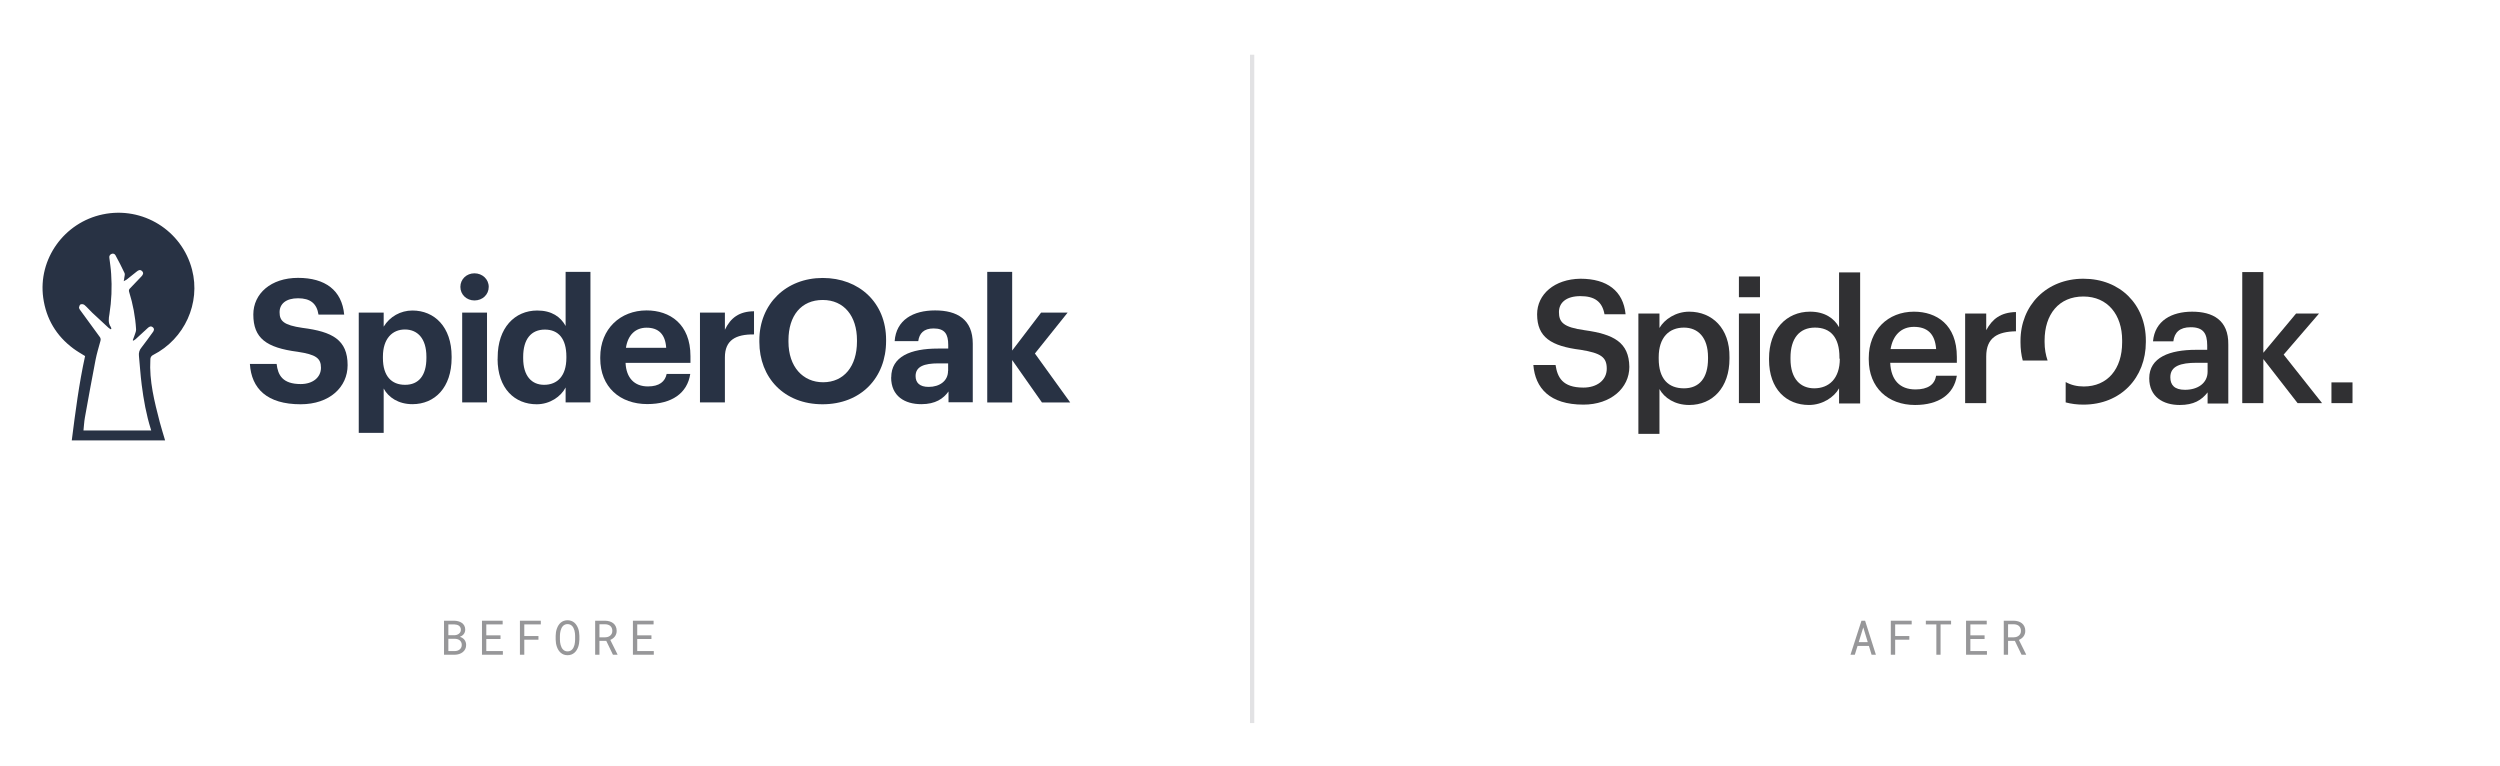
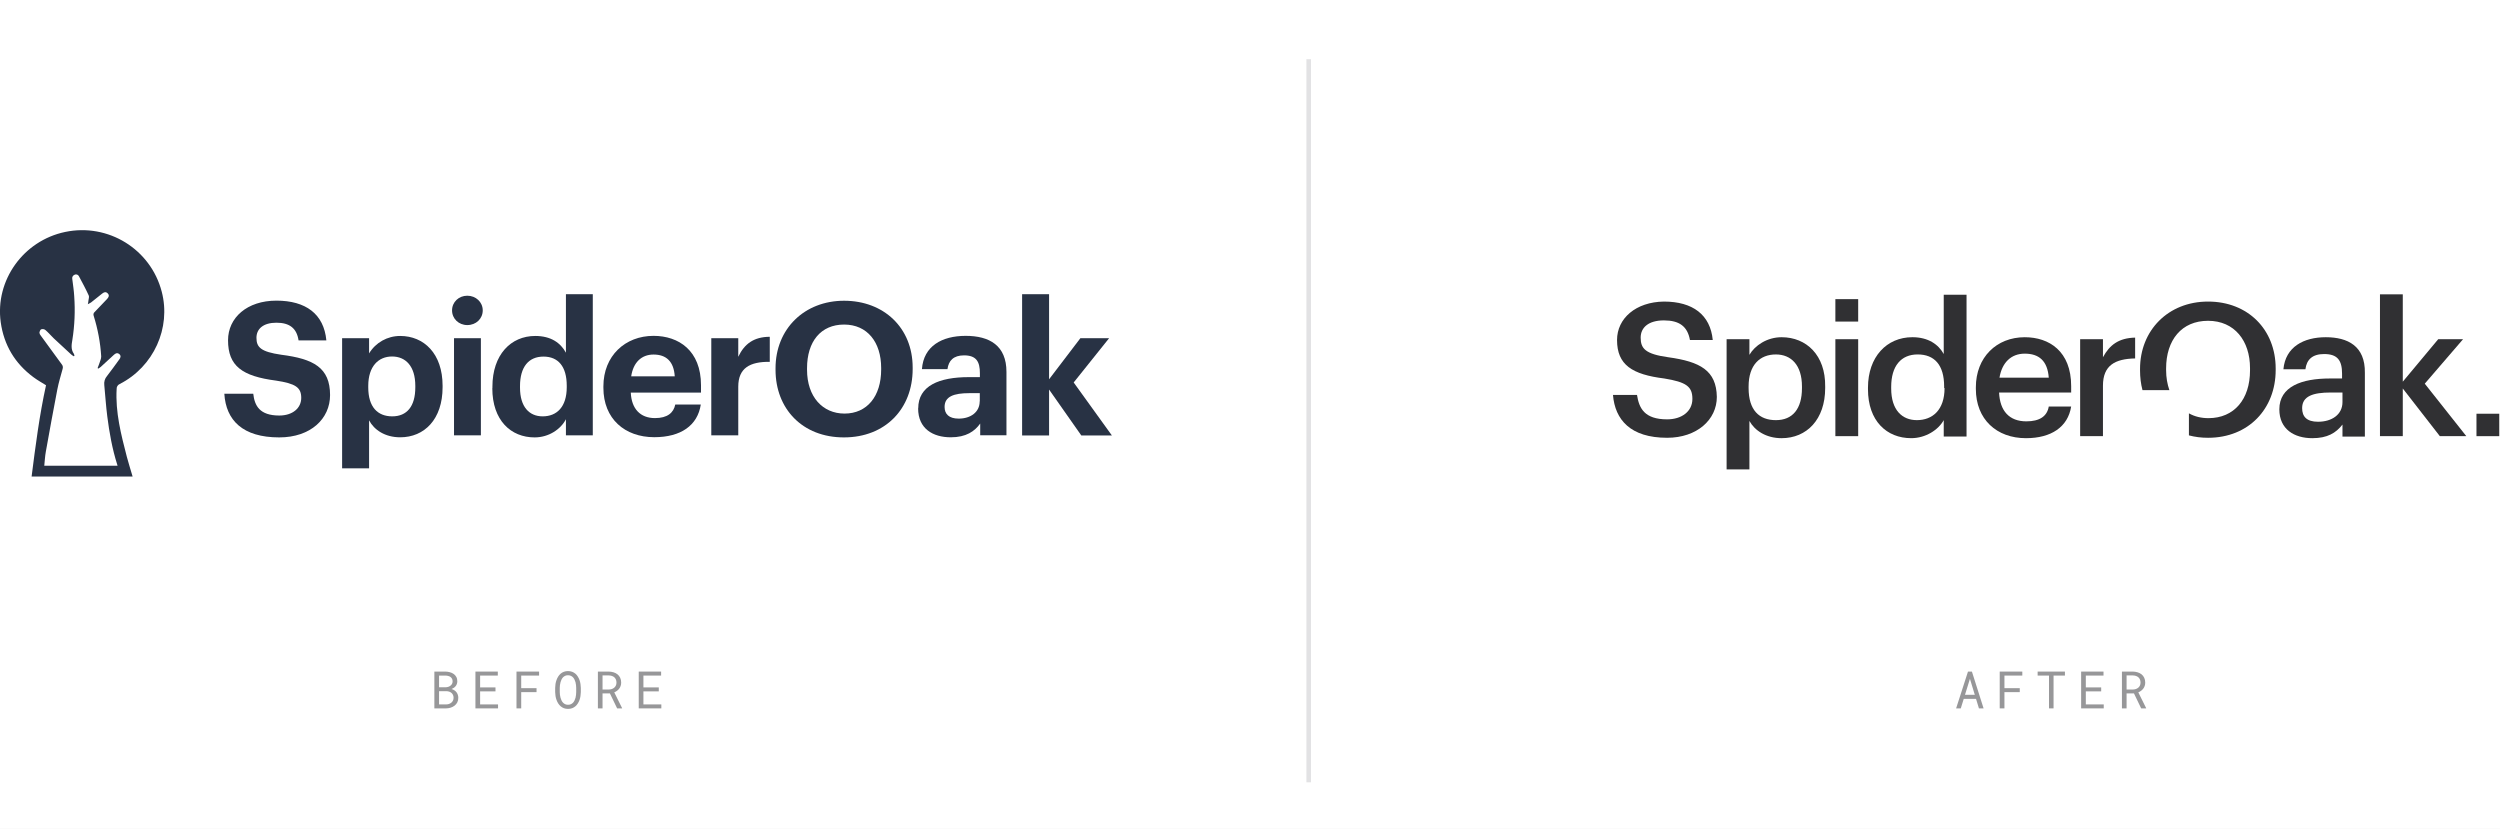
- <svg xmlns="http://www.w3.org/2000/svg" width="1175" height="360" viewBox="0 0 1175 360" fill="none">
-   <rect width="1175" height="360" fill="white" />
-   <g clip-path="url(#clip0_10_490)">
-     <path d="M117.494 171.051H130.017C130.598 176.225 132.745 180.506 141.331 180.506C147.056 180.506 150.857 177.34 150.857 172.835C150.857 168.33 148.442 166.635 139.945 165.342C125.142 163.424 119.06 158.964 119.06 147.813C119.06 138.001 127.333 130.597 140.079 130.597C152.825 130.597 160.696 136.395 161.769 147.858H149.694C148.889 142.595 145.804 140.186 140.079 140.186C134.355 140.186 131.403 142.862 131.403 146.743C131.403 150.846 133.281 152.809 142.181 154.102C156.179 155.886 163.379 159.677 163.379 171.631C163.379 181.889 154.972 190.007 141.287 190.007C125.455 190.007 118.165 182.603 117.45 171.051H117.494Z" fill="#283244" />
-     <path d="M168.612 146.921H180.329V153.522C183.191 148.794 188.29 145.94 193.835 145.94C204.166 145.94 212.261 153.611 212.261 167.572V168.196C212.261 182.157 204.345 189.962 193.835 189.962C187.261 189.962 182.52 186.751 180.329 182.603V203.432H168.612V146.877V146.921ZM200.409 168.286V167.616C200.409 159.053 196.205 154.86 190.302 154.86C184.399 154.86 179.971 159.142 179.971 167.616V168.286C179.971 176.76 183.996 180.863 190.392 180.863C196.787 180.863 200.409 176.492 200.409 168.286Z" fill="#283244" />
-     <path d="M216.375 134.834C216.375 131.221 219.282 128.456 222.994 128.456C226.706 128.456 229.702 131.221 229.702 134.834C229.702 138.447 226.796 141.212 222.994 141.212C219.282 141.212 216.375 138.447 216.375 134.834ZM217.225 146.921H228.897V189.115H217.225V146.921Z" fill="#283244" />
-     <path d="M233.906 168.598V167.973C233.906 154.102 241.912 145.94 252.511 145.94C259.309 145.94 263.512 148.928 265.838 153.21V127.787H277.51V189.115H265.838V182.112C263.647 186.394 258.459 190.007 252.242 190.007C241.956 190.007 233.862 182.647 233.862 168.642L233.906 168.598ZM266.196 168.196V167.572C266.196 159.187 262.484 154.905 256.089 154.905C249.693 154.905 245.892 159.321 245.892 167.75V168.375C245.892 176.76 249.917 180.863 255.731 180.863C261.902 180.863 266.196 176.76 266.196 168.196Z" fill="#283244" />
-     <path d="M282.117 168.509V167.84C282.117 154.548 291.598 145.895 303.897 145.895C314.809 145.895 324.514 152.273 324.514 167.349V170.56H294.013C294.326 177.563 298.127 181.622 304.523 181.622C309.934 181.622 312.617 179.302 313.333 175.734H324.424C323.038 184.833 315.748 189.917 304.21 189.917C291.419 189.917 282.117 181.934 282.117 168.464V168.509ZM313.109 163.469C312.707 157.09 309.487 154.013 303.897 154.013C298.619 154.013 295.086 157.492 294.192 163.469H313.109Z" fill="#283244" />
-     <path d="M328.986 146.921H340.703V154.994C343.386 149.33 347.501 146.341 354.388 146.297V157.18C345.712 157.09 340.703 159.9 340.703 167.973V189.115H328.986V146.921Z" fill="#283244" />
-     <path d="M356.893 160.614V159.99C356.893 142.773 369.504 130.642 386.678 130.642C403.851 130.642 416.463 142.327 416.463 159.677V160.302C416.463 177.518 404.656 190.007 386.588 190.007C368.52 190.007 356.893 177.518 356.893 160.659V160.614ZM402.778 160.48V159.856C402.778 148.661 396.785 140.989 386.678 140.989C376.57 140.989 370.578 148.349 370.578 159.945V160.614C370.578 172.389 377.375 179.659 386.856 179.659C396.651 179.659 402.778 172.166 402.778 160.525V160.48Z" fill="#283244" />
-     <path d="M418.877 177.384C418.877 167.572 427.956 163.825 440.881 163.825H445.666V162.13C445.666 157.135 444.146 154.37 438.779 154.37C434.172 154.37 432.071 156.689 431.579 160.346H420.487C421.203 150.356 429.164 145.895 439.494 145.895C449.825 145.895 457.204 150.088 457.204 161.551V189.07H445.8V183.985C443.385 187.375 439.673 189.962 433.01 189.962C425.317 189.962 418.833 186.26 418.833 177.384H418.877ZM445.621 174.351V170.783H441.104C434.307 170.783 430.326 172.255 430.326 176.76C430.326 179.837 432.205 181.845 436.453 181.845C441.641 181.845 445.577 179.035 445.577 174.351H445.621Z" fill="#283244" />
-     <path d="M464.002 127.787H475.719V164.762L489.315 146.921H501.792L486.408 166.145L503 189.159H489.717L475.719 169.222V189.159H464.002V127.787Z" fill="#283244" />
-     <path d="M48.309 100.758C30.152 104.549 17.808 121.766 20.313 139.963C21.699 149.865 26.44 157.849 34.49 163.825C36.234 165.119 38.112 166.189 39.991 167.349C37.129 180.373 35.429 193.664 33.73 207H77.602C76.752 204.101 75.858 201.291 75.098 198.436C72.593 188.758 70.089 179.079 70.67 168.955C70.625 168.018 71.162 167.171 72.012 166.814C86.77 159.276 94.373 142.461 90.258 126.717C85.473 108.251 67.003 96.833 48.309 100.758ZM71.833 156.109C70.044 158.518 68.345 161.015 66.466 163.379C65.527 164.45 65.125 165.877 65.303 167.304C65.751 171.809 66.019 176.358 66.6 180.863C67.495 187.91 68.747 194.913 70.894 201.737C70.939 201.871 70.983 202.049 71.073 202.317H39.23C39.454 200.265 39.544 198.213 39.901 196.251C41.511 187.197 43.166 178.187 44.91 169.133C45.492 166.145 46.386 163.246 47.191 160.302C47.459 159.544 47.28 158.741 46.744 158.161C43.703 154.058 40.662 149.865 37.665 145.717C37.352 145.36 37.173 144.959 37.129 144.513C37.218 143.978 37.486 143.175 37.934 143.041C38.56 142.862 39.186 142.952 39.722 143.353C41.019 144.468 42.137 145.806 43.345 146.966C45.849 149.33 48.354 151.649 50.903 153.968C51.261 154.281 51.663 154.548 52.066 154.771L52.334 154.593C52.334 154.281 52.2 153.924 52.066 153.656C50.724 151.738 51.082 149.687 51.44 147.59C52.423 141.346 52.692 135.057 52.245 128.768C52.11 126.226 51.708 123.728 51.395 121.186C51.216 120.428 51.663 119.625 52.379 119.357C53.05 119 53.899 119.268 54.257 119.937C54.257 119.937 54.257 119.982 54.302 120.026C55.778 122.792 57.254 125.512 58.55 128.367C58.819 128.947 58.506 129.794 58.416 130.552C58.416 130.998 58.282 131.444 58.148 132.158C58.64 131.935 59.087 131.667 59.534 131.4C61.1 130.151 62.71 128.902 64.23 127.653C65.035 126.984 65.885 126.538 66.779 127.43C67.674 128.322 67.182 129.17 66.466 129.928C64.677 131.801 62.889 133.674 61.1 135.548C60.608 135.949 60.474 136.618 60.697 137.198C62.486 142.907 63.604 148.839 63.962 154.816C64.007 155.886 63.38 157.001 63.067 158.116C62.889 158.696 62.62 159.276 62.397 159.9L62.71 160.123C63.067 159.9 63.425 159.677 63.738 159.41C65.661 157.67 67.584 155.931 69.463 154.147C70.178 153.478 70.939 153.121 71.788 153.79C72.638 154.459 72.459 155.351 71.788 156.198L71.833 156.109Z" fill="#283244" />
+ <svg xmlns="http://www.w3.org/2000/svg" fill="none" height="360" viewBox="0 0 1086 360" width="1086">
+   <clipPath id="a">
+     <path d="m0 100h483v107h-483z" />
+   </clipPath>
+   <path d="m0 0h1086v360h-1086z" fill="#fff" />
+   <g clip-path="url(#a)" fill="#283244">
+     <path d="m97.495 171.051h12.522c.582 5.174 2.728 9.455 11.315 9.455 5.724 0 9.526-3.166 9.526-7.671s-2.415-6.2-10.913-7.493c-14.803-1.918-20.885-6.378-20.885-17.529 0-9.812 8.274-17.216 21.02-17.216 12.745 0 20.617 5.798 21.69 17.261h-12.075c-.805-5.263-3.891-7.672-9.615-7.672-5.725 0-8.676 2.676-8.676 6.557 0 4.103 1.878 6.066 10.778 7.359 13.998 1.784 21.198 5.575 21.198 17.529 0 10.258-8.408 18.376-22.093 18.376-15.832 0-23.121-7.404-23.837-18.956z" />
+     <path d="m148.612 146.921h11.718v6.601c2.862-4.728 7.96-7.582 13.506-7.582 10.33 0 18.425 7.671 18.425 21.632v.624c0 13.961-7.916 21.766-18.425 21.766-6.575 0-11.315-3.211-13.506-7.359v20.829h-11.718v-56.555zm31.798 21.365v-.67c0-8.563-4.204-12.756-10.107-12.756-5.904 0-10.331 4.282-10.331 12.756v.67c0 8.474 4.025 12.577 10.42 12.577s10.018-4.371 10.018-12.577z" />
+     <path d="m196.375 134.834c0-3.613 2.907-6.378 6.619-6.378s6.708 2.765 6.708 6.378-2.907 6.378-6.708 6.378c-3.712 0-6.619-2.765-6.619-6.378zm.85 12.087h11.672v42.194h-11.672z" />
+     <path d="m213.906 168.598v-.625c0-13.871 8.005-22.033 18.605-22.033 6.797 0 11.001 2.988 13.327 7.27v-25.423h11.672v61.328h-11.672v-7.003c-2.192 4.282-7.379 7.895-13.596 7.895-10.286 0-18.381-7.36-18.381-21.365zm32.289-.402v-.624c0-8.385-3.711-12.667-10.107-12.667-6.395 0-10.196 4.416-10.196 12.845v.625c0 8.385 4.025 12.488 9.838 12.488 6.172 0 10.465-4.103 10.465-12.667z" />
+     <path d="m262.117 168.509v-.669c0-13.292 9.481-21.945 21.78-21.945 10.912 0 20.617 6.378 20.617 21.454v3.211h-30.501c.313 7.003 4.115 11.062 10.51 11.062 5.411 0 8.095-2.32 8.81-5.888h11.091c-1.386 9.099-8.676 14.183-20.214 14.183-12.791 0-22.093-7.983-22.093-21.453zm30.993-5.04c-.403-6.379-3.623-9.456-9.213-9.456-5.277 0-8.81 3.479-9.705 9.456z" />
+     <path d="m308.985 146.921h11.718v8.073c2.683-5.664 6.797-8.653 13.685-8.697v10.883c-8.677-.09-13.685 2.72-13.685 10.793v21.142h-11.718z" />
+     <path d="m336.893 160.614v-.624c0-17.217 12.611-29.348 29.785-29.348 17.173 0 29.785 11.685 29.785 29.035v.625c0 17.216-11.807 29.705-29.875 29.705s-29.695-12.489-29.695-29.348zm45.885-.134v-.624c0-11.195-5.993-18.867-16.1-18.867-10.108 0-16.1 7.36-16.1 18.956v.669c0 11.775 6.797 19.045 16.278 19.045 9.795 0 15.922-7.493 15.922-19.134z" />
+     <path d="m398.878 177.384c0-9.812 9.078-13.559 22.003-13.559h4.785v-1.695c0-4.995-1.52-7.76-6.887-7.76-4.606 0-6.708 2.319-7.2 5.976h-11.091c.715-9.99 8.676-14.451 19.007-14.451s17.71 4.193 17.71 15.656v27.519h-11.404v-5.085c-2.415 3.39-6.127 5.977-12.791 5.977-7.692 0-14.177-3.702-14.177-12.578zm26.744-3.033v-3.568h-4.517c-6.798 0-10.778 1.472-10.778 5.977 0 3.077 1.878 5.085 6.127 5.085 5.187 0 9.123-2.81 9.123-7.494z" />
+     <path d="m444.002 127.787h11.717v36.975l13.596-17.841h12.477l-15.384 19.224 16.592 23.014h-13.283l-13.998-19.937v19.937h-11.717z" />
+     <path d="m28.309 100.758c-18.157 3.791-30.501 21.008-27.996 39.205 1.386 9.902 6.127 17.886 14.177 23.862 1.744 1.294 3.623 2.364 5.501 3.524-2.862 13.024-4.562 26.315-6.261 39.651h43.873c-.85-2.899-1.744-5.709-2.505-8.564-2.504-9.678-5.009-19.357-4.428-29.481-.045-.937.492-1.784 1.342-2.141 14.758-7.538 22.361-24.353 18.247-40.097-4.785-18.466-23.256-29.884-41.95-25.959zm23.524 55.351c-1.789 2.409-3.488 4.906-5.367 7.27-.939 1.071-1.342 2.498-1.163 3.925.447 4.505.716 9.054 1.297 13.559.894 7.047 2.147 14.05 4.293 20.874.045.134.089.312.179.58h-31.842c.224-2.052.313-4.104.671-6.066 1.61-9.054 3.265-18.064 5.009-27.118.581-2.988 1.476-5.887 2.281-8.831.268-.758.089-1.561-.447-2.141-3.041-4.103-6.082-8.296-9.079-12.444-.313-.357-.492-.758-.537-1.204.089-.535.358-1.338.805-1.472.626-.179 1.252-.089 1.789.312 1.297 1.115 2.415 2.453 3.623 3.613 2.505 2.364 5.009 4.683 7.558 7.002.358.313.76.58 1.163.803l.268-.178c0-.312-.134-.669-.268-.937-1.342-1.918-.984-3.969-.626-6.066.984-6.244 1.252-12.533.805-18.822-.134-2.542-.537-5.04-.85-7.582-.179-.758.268-1.561.984-1.829.671-.357 1.521-.089 1.878.58 0 0 0 .045.045.089 1.476 2.766 2.952 5.486 4.249 8.341.268.58-.045 1.427-.134 2.185 0 .446-.134.892-.268 1.606.492-.223.939-.491 1.386-.758 1.565-1.249 3.175-2.498 4.696-3.747.805-.669 1.655-1.115 2.549-.223.894.892.403 1.74-.313 2.498-1.789 1.873-3.578 3.746-5.367 5.62-.492.401-.626 1.07-.403 1.65 1.789 5.709 2.907 11.641 3.265 17.618.045 1.07-.581 2.185-.894 3.3-.179.58-.447 1.16-.671 1.784l.313.223c.358-.223.716-.446 1.029-.713 1.923-1.74 3.846-3.479 5.724-5.263.716-.669 1.476-1.026 2.326-.357s.671 1.561 0 2.408z" />
  </g>
-   <line x1="588.5" y1="25.716" x2="588.5" y2="339.838" stroke="#E2E2E4" stroke-width="2" />
-   <path d="M744.738 155.192C734.653 153.799 732.706 151.363 732.706 146.664C732.706 142.313 736.068 139.18 742.792 139.18C749.515 139.18 753.054 141.791 754.115 147.708H764.024C762.962 136.744 755.354 131.001 742.792 131.001C730.583 131.175 722.444 138.31 722.444 147.708C722.444 158.498 728.991 162.675 742.969 164.415C752.523 165.982 755.177 167.896 755.177 173.291C755.177 178.686 750.577 182.167 744.207 182.167C734.299 182.167 731.999 177.294 731.114 171.551H720.675C721.559 182.341 728.283 190.173 744.207 190.173C757.123 190.173 765.793 182.341 765.793 172.421C765.616 160.935 758.539 157.106 744.738 155.192Z" fill="#303033" />
-   <path d="M793.924 146.488C787.554 146.488 782.246 150.143 779.946 154.146V147.358H770.038V203.919H779.946V182.861C782.246 187.038 787.2 190.345 793.924 190.345C804.894 190.345 812.856 182.165 812.856 168.59V167.894C813.033 154.32 804.717 146.488 793.924 146.488ZM802.771 168.59C802.771 177.64 798.701 182.513 791.447 182.513C784.192 182.513 779.592 178.162 779.592 168.59V167.894C779.592 158.496 784.546 153.972 791.447 153.972C797.993 153.972 802.771 158.496 802.771 167.894V168.59Z" fill="#303033" />
-   <path d="M827.195 147.351H817.287V189.467H827.195V147.351Z" fill="#303033" />
-   <path d="M864.359 127.861V153.792C862.059 149.616 857.635 146.483 850.735 146.483C839.588 146.483 831.449 155.011 831.449 168.411V169.108C831.449 182.856 839.588 190.34 850.204 190.34C856.574 190.34 862.059 186.685 864.359 182.508V189.644H874.267V128.035H864.359V127.861ZM864.713 168.585C864.713 177.983 859.581 182.508 852.681 182.508C846.311 182.508 841.534 178.157 841.534 168.759V168.063C841.534 159.014 845.781 153.967 853.035 153.967C860.289 153.967 864.536 158.491 864.536 167.889V168.585H864.713Z" fill="#303033" />
-   <path d="M899.546 146.488C887.337 146.488 878.314 155.19 878.314 168.242V168.938C878.314 182.165 887.337 190.345 900.077 190.345C911.046 190.345 918.301 185.472 919.716 176.596H909.985C909.277 180.773 906.092 183.035 900.253 183.035C892.822 183.035 888.753 178.51 888.399 170.505H919.716V167.72C919.716 152.579 910.162 146.488 899.546 146.488ZM888.576 164.065C889.637 157.626 893.53 153.623 899.546 153.623C905.738 153.623 909.454 156.756 909.985 164.065H888.576Z" fill="#303033" />
-   <path d="M933.524 155.184V147.353H923.616V189.469H933.524V167.541C933.524 158.665 938.832 155.88 947.502 155.706V146.657C940.247 146.831 936.355 149.963 933.524 155.184Z" fill="#303033" />
-   <path d="M979.182 131.001C961.842 131.001 949.634 143.531 949.634 160.239V160.935C949.634 163.893 949.988 166.852 950.695 169.462H962.373C961.488 166.852 960.958 164.067 960.958 160.761V160.065C960.958 147.708 967.681 139.355 979.182 139.355C990.683 139.355 997.406 148.056 997.406 159.891V160.935C997.406 173.465 990.506 181.645 979.359 181.645C976.174 181.645 973.343 180.949 970.866 179.556V189.128C973.52 189.824 976.174 190.173 979.182 190.173C996.875 190.173 1008.55 177.468 1008.55 160.761V160.065C1008.55 143.183 996.522 131.001 979.182 131.001Z" fill="#303033" />
-   <path d="M1030.31 146.488C1020.76 146.488 1012.8 150.665 1011.91 160.411H1021.47C1022 156.234 1024.47 153.797 1029.61 153.797C1035.44 153.797 1037.39 156.582 1037.39 162.325V164.414H1032.08C1019.87 164.414 1010.14 167.894 1010.14 177.814C1010.14 186.516 1016.69 190.345 1024.47 190.345C1031.02 190.345 1034.74 188.082 1037.57 184.428V189.649H1047.3V161.977C1047.48 150.317 1039.87 146.488 1030.31 146.488ZM1026.95 183.209C1022 183.209 1020.05 180.947 1020.05 177.292C1020.05 172.071 1024.83 170.505 1032.44 170.505H1037.57V174.682C1037.57 180.077 1032.97 183.209 1026.95 183.209Z" fill="#303033" />
-   <path d="M1089.95 147.353H1079.16L1063.77 165.801V127.861H1053.86V189.47H1063.77V168.759L1079.87 189.47H1091.37L1073.32 166.671L1089.95 147.353Z" fill="#303033" />
-   <path d="M827.195 129.945H817.287V139.691H827.195V129.945Z" fill="#303033" />
-   <path d="M1105.68 179.723H1095.78V189.469H1105.68V179.723Z" fill="#303033" />
-   <path d="M878.386 303.583H873.049L871.764 307.724H869.732L874.894 291.734H876.596L881.67 307.724H879.649L878.386 303.583ZM873.598 301.815H877.848L875.739 294.875L873.598 301.815Z" fill="#979799" />
-   <path d="M897.384 300.662H890.728V307.724H888.675V291.734H898.493V293.469H890.728V298.938H897.384V300.662Z" fill="#979799" />
-   <path d="M917.007 293.469H912.065V307.724H910.089V293.469H905.147V291.734H917.007V293.469Z" fill="#979799" />
-   <path d="M932.754 300.333H926.077V305.999H933.864V307.724H924.046V291.734H933.765V293.469H926.077V298.608H932.754V300.333Z" fill="#979799" />
-   <path d="M946.986 301.2H943.79V307.724H941.769V291.734H946.459C947.206 291.748 947.908 291.854 948.567 292.052C949.226 292.25 949.805 292.546 950.302 292.942C950.793 293.337 951.177 293.835 951.456 294.435C951.741 295.028 951.884 295.727 951.884 296.533C951.884 297.053 951.807 297.529 951.653 297.961C951.507 298.392 951.302 298.784 951.038 299.136C950.775 299.487 950.46 299.798 950.094 300.069C949.728 300.34 949.325 300.571 948.886 300.761L952.279 307.592L952.268 307.724H950.127L946.986 301.2ZM943.79 299.531H946.514C946.968 299.524 947.396 299.454 947.799 299.322C948.201 299.183 948.556 298.986 948.864 298.729C949.164 298.473 949.402 298.162 949.578 297.796C949.753 297.422 949.841 296.994 949.841 296.511C949.841 295.998 949.757 295.552 949.589 295.171C949.42 294.783 949.186 294.457 948.886 294.194C948.586 293.937 948.227 293.743 947.81 293.612C947.4 293.48 946.949 293.41 946.459 293.403H943.79V299.531Z" fill="#979799" />
-   <path d="M208.685 307.724V291.734H213.44C214.099 291.741 214.743 291.829 215.373 291.997C216.002 292.158 216.562 292.411 217.053 292.755C217.544 293.099 217.935 293.538 218.228 294.073C218.521 294.607 218.664 295.248 218.656 295.995C218.649 296.412 218.579 296.793 218.448 297.137C218.323 297.481 218.151 297.789 217.932 298.059C217.705 298.338 217.452 298.572 217.174 298.762C216.903 298.953 216.573 299.132 216.185 299.3V299.333C216.588 299.429 216.976 299.601 217.349 299.849C217.723 300.098 218.03 300.373 218.272 300.673C218.528 301.003 218.726 301.372 218.865 301.782C219.011 302.192 219.085 302.635 219.085 303.111C219.092 303.858 218.949 304.517 218.656 305.088C218.364 305.659 217.972 306.135 217.481 306.516C216.991 306.904 216.423 307.2 215.779 307.405C215.142 307.61 214.483 307.716 213.802 307.724H208.685ZM210.727 300.245V306H213.857C214.282 305.992 214.684 305.923 215.065 305.791C215.446 305.652 215.783 305.461 216.076 305.22C216.368 304.978 216.599 304.682 216.767 304.33C216.943 303.979 217.031 303.58 217.031 303.133C217.038 302.679 216.961 302.277 216.8 301.925C216.647 301.574 216.431 301.274 216.152 301.025C215.874 300.783 215.548 300.596 215.175 300.464C214.802 300.333 214.399 300.259 213.967 300.245H210.727ZM210.727 298.554H213.561C213.941 298.546 214.315 298.488 214.681 298.378C215.047 298.261 215.373 298.092 215.658 297.873C215.944 297.66 216.174 297.397 216.35 297.082C216.526 296.767 216.614 296.401 216.614 295.984C216.614 295.537 216.526 295.156 216.35 294.842C216.182 294.527 215.955 294.267 215.669 294.062C215.376 293.864 215.04 293.718 214.659 293.623C214.285 293.527 213.901 293.476 213.506 293.469H210.727V298.554Z" fill="#979799" />
-   <path d="M235.238 300.333H228.561V306H236.347V307.724H226.529V291.734H236.248V293.469H228.561V298.609H235.238V300.333Z" fill="#979799" />
-   <path d="M253.072 300.662H246.416V307.724H244.363V291.734H254.181V293.469H246.416V298.938H253.072V300.662Z" fill="#979799" />
-   <path d="M272.311 300.651C272.304 301.222 272.252 301.801 272.157 302.386C272.069 302.965 271.93 303.525 271.74 304.067C271.55 304.608 271.304 305.114 271.004 305.582C270.711 306.051 270.36 306.461 269.95 306.812C269.54 307.164 269.068 307.442 268.533 307.647C268.006 307.845 267.413 307.943 266.754 307.943C266.095 307.943 265.498 307.845 264.964 307.647C264.437 307.442 263.968 307.164 263.558 306.812C263.148 306.461 262.793 306.051 262.493 305.582C262.193 305.106 261.948 304.597 261.757 304.056C261.559 303.514 261.413 302.954 261.318 302.375C261.223 301.797 261.171 301.222 261.164 300.651V298.828C261.171 298.257 261.219 297.682 261.307 297.104C261.402 296.518 261.549 295.954 261.746 295.413C261.937 294.871 262.178 294.366 262.471 293.897C262.771 293.421 263.126 293.004 263.536 292.645C263.946 292.294 264.415 292.019 264.942 291.822C265.476 291.617 266.073 291.514 266.732 291.514C267.391 291.514 267.988 291.617 268.522 291.822C269.057 292.019 269.529 292.294 269.939 292.645C270.349 292.997 270.7 293.41 270.993 293.886C271.293 294.355 271.542 294.86 271.74 295.402C271.93 295.944 272.069 296.507 272.157 297.093C272.252 297.679 272.304 298.257 272.311 298.828V300.651ZM270.301 298.806C270.294 298.425 270.268 298.03 270.224 297.62C270.18 297.203 270.107 296.789 270.005 296.379C269.895 295.976 269.752 295.592 269.576 295.226C269.401 294.853 269.181 294.523 268.918 294.238C268.654 293.959 268.343 293.74 267.984 293.579C267.625 293.41 267.208 293.326 266.732 293.326C266.264 293.326 265.85 293.41 265.491 293.579C265.132 293.747 264.821 293.97 264.558 294.249C264.294 294.534 264.074 294.864 263.899 295.237C263.723 295.603 263.584 295.987 263.481 296.39C263.372 296.8 263.291 297.214 263.24 297.631C263.196 298.041 263.17 298.433 263.163 298.806V300.651C263.17 301.025 263.196 301.42 263.24 301.837C263.291 302.255 263.372 302.665 263.481 303.067C263.591 303.477 263.734 303.869 263.91 304.242C264.085 304.616 264.305 304.942 264.569 305.22C264.832 305.505 265.143 305.732 265.502 305.901C265.861 306.069 266.278 306.153 266.754 306.153C267.23 306.153 267.647 306.069 268.006 305.901C268.372 305.732 268.687 305.505 268.95 305.22C269.207 304.942 269.419 304.619 269.587 304.253C269.763 303.88 269.906 303.488 270.016 303.078C270.118 302.676 270.188 302.266 270.224 301.848C270.268 301.431 270.294 301.032 270.301 300.651V298.806Z" fill="#979799" />
-   <path d="M284.939 301.2H281.743V307.724H279.723V291.734H284.412C285.159 291.748 285.862 291.854 286.521 292.052C287.179 292.25 287.758 292.546 288.256 292.942C288.746 293.337 289.131 293.835 289.409 294.435C289.694 295.028 289.837 295.728 289.837 296.533C289.837 297.053 289.76 297.529 289.607 297.961C289.46 298.393 289.255 298.784 288.992 299.136C288.728 299.487 288.413 299.798 288.047 300.069C287.681 300.34 287.278 300.571 286.839 300.761L290.233 307.592L290.222 307.724H288.08L284.939 301.2ZM281.743 299.531H284.467C284.921 299.524 285.349 299.454 285.752 299.322C286.154 299.183 286.51 298.986 286.817 298.729C287.117 298.473 287.355 298.162 287.531 297.796C287.707 297.422 287.794 296.994 287.794 296.511C287.794 295.998 287.71 295.552 287.542 295.171C287.374 294.783 287.139 294.457 286.839 294.194C286.539 293.937 286.18 293.743 285.763 293.612C285.353 293.48 284.903 293.41 284.412 293.403H281.743V299.531Z" fill="#979799" />
-   <path d="M306.177 300.333H299.5V306H307.286V307.724H297.468V291.734H307.188V293.469H299.5V298.609H306.177V300.333Z" fill="#979799" />
-   <defs>
-     <clipPath id="clip0_10_490">
-       <rect width="483" height="107" fill="white" transform="translate(20 100)" />
-     </clipPath>
-   </defs>
+   <path d="m568.5 25.716v314.122" stroke="#e2e2e4" stroke-width="2" />
+   <g fill="#303033">
+     <path d="m724.738 155.192c-10.085-1.393-12.032-3.829-12.032-8.528 0-4.351 3.362-7.484 10.086-7.484 6.723 0 10.262 2.611 11.323 8.528h9.909c-1.062-10.964-8.67-16.707-21.232-16.707-12.209.174-20.348 7.309-20.348 16.707 0 10.79 6.547 14.967 20.525 16.707 9.554 1.567 12.208 3.481 12.208 8.876s-4.6 8.876-10.97 8.876c-9.908 0-12.208-4.873-13.093-10.616h-10.439c.884 10.79 7.608 18.622 23.532 18.622 12.916 0 21.586-7.832 21.586-17.752-.177-11.486-7.254-15.315-21.055-17.229z" />
+     <path d="m773.924 146.488c-6.37 0-11.678 3.655-13.978 7.658v-6.788h-9.908v56.561h9.908v-21.058c2.3 4.177 7.254 7.484 13.978 7.484 10.97 0 18.932-8.18 18.932-21.755v-.696c.177-13.574-8.139-21.406-18.932-21.406zm8.847 22.102c0 9.05-4.07 13.923-11.324 13.923-7.255 0-11.855-4.351-11.855-13.923v-.696c0-9.398 4.954-13.922 11.855-13.922 6.546 0 11.324 4.524 11.324 13.922z" />
+     <path d="m807.195 147.351h-9.908v42.116h9.908z" />
+     <path d="m844.359 127.861v25.931c-2.3-4.176-6.724-7.309-13.624-7.309-11.147 0-19.286 8.528-19.286 21.928v.697c0 13.748 8.139 21.232 18.755 21.232 6.37 0 11.855-3.655 14.155-7.832v7.136h9.908v-61.609h-9.908zm.354 40.724c0 9.398-5.132 13.923-12.032 13.923-6.37 0-11.147-4.351-11.147-13.749v-.696c0-9.049 4.247-14.096 11.501-14.096s11.501 4.524 11.501 13.922v.696z" />
+     <path d="m879.546 146.488c-12.209 0-21.232 8.702-21.232 21.754v.696c0 13.227 9.023 21.407 21.763 21.407 10.969 0 18.224-4.873 19.639-13.749h-9.731c-.708 4.177-3.893 6.439-9.732 6.439-7.431 0-11.5-4.525-11.854-12.53h31.317v-2.785c0-15.141-9.554-21.232-20.17-21.232zm-10.97 17.577c1.061-6.439 4.954-10.442 10.97-10.442 6.192 0 9.908 3.133 10.439 10.442z" />
+     <path d="m913.524 155.184v-7.831h-9.908v42.116h9.908v-21.928c0-8.876 5.308-11.661 13.978-11.835v-9.049c-7.255.174-11.147 3.306-13.978 8.527z" />
+     <path d="m959.182 131.001c-17.34 0-29.548 12.53-29.548 29.238v.696c0 2.958.354 5.917 1.061 8.527h11.678c-.885-2.61-1.415-5.395-1.415-8.701v-.696c0-12.357 6.723-20.71 18.224-20.71s18.224 8.701 18.224 20.536v1.044c0 12.53-6.9 20.71-18.047 20.71-3.185 0-6.016-.696-8.493-2.089v9.572c2.654.696 5.308 1.045 8.316 1.045 17.693 0 29.371-12.705 29.371-29.412v-.696c0-16.882-12.031-29.064-29.371-29.064z" />
+     <path d="m1010.31 146.488c-9.55 0-17.513 4.177-18.398 13.923h9.558c.53-4.177 3-6.614 8.14-6.614 5.83 0 7.78 2.785 7.78 8.528v2.089h-5.31c-12.206 0-21.937 3.48-21.937 13.4 0 8.702 6.546 12.531 14.327 12.531 6.55 0 10.27-2.263 13.1-5.917v5.221h9.73v-27.672c.18-11.66-7.43-15.489-16.99-15.489zm-3.36 36.721c-4.95 0-6.9-2.262-6.9-5.917 0-5.221 4.78-6.787 12.39-6.787h5.13v4.177c0 5.395-4.6 8.527-10.62 8.527z" />
+     <path d="m1069.95 147.353h-10.79l-15.39 18.448v-37.94h-9.91v61.609h9.91v-20.711l16.1 20.711h11.5l-18.05-22.799z" />
+     <path d="m807.195 129.945h-9.908v9.746h9.908z" />
+     <path d="m1085.68 179.723h-9.9v9.746h9.9z" />
+   </g>
+   <path d="m858.386 303.583h-5.337l-1.285 4.141h-2.032l5.162-15.99h1.702l5.074 15.99h-2.021zm-4.788-1.768h4.25l-2.108-6.94z" fill="#979799" />
+   <path d="m877.384 300.662h-6.655v7.062h-2.054v-15.99h9.818v1.735h-7.764v5.469h6.655z" fill="#979799" />
+   <path d="m897.008 293.469h-4.942v14.255h-1.977v-14.255h-4.942v-1.735h11.861z" fill="#979799" />
+   <path d="m912.755 300.333h-6.677v5.666h7.786v1.725h-9.818v-15.99h9.719v1.735h-7.687v5.139h6.677z" fill="#979799" />
+   <path d="m926.986 301.2h-3.195v6.524h-2.021v-15.99h4.689c.747.014 1.45.12 2.109.318s1.237.494 1.735.89c.491.395.875.893 1.153 1.493.286.593.428 1.292.428 2.098 0 .52-.076.996-.23 1.428-.147.431-.352.823-.615 1.175-.264.351-.579.662-.945.933s-.768.502-1.208.692l3.394 6.831-.011.132h-2.142zm-3.195-1.669h2.723c.454-.007.882-.077 1.285-.209.403-.139.758-.336 1.065-.593.3-.256.538-.567.714-.933.176-.374.264-.802.264-1.285 0-.513-.084-.959-.253-1.34-.168-.388-.403-.714-.703-.977-.3-.257-.659-.451-1.076-.582-.41-.132-.86-.202-1.351-.209h-2.668z" fill="#979799" />
+   <path d="m188.685 307.724v-15.99h4.755c.659.007 1.303.095 1.933.263.629.161 1.189.414 1.68.758s.882.783 1.175 1.318c.293.534.436 1.175.428 1.922-.007.417-.077.798-.208 1.142-.125.344-.297.652-.516.922-.227.279-.48.513-.758.703-.271.191-.601.37-.989.538v.033c.403.096.791.268 1.164.516.374.249.681.524.923.824.256.33.454.699.593 1.109.146.41.22.853.22 1.329.007.747-.136 1.406-.429 1.977-.292.571-.684 1.047-1.175 1.428-.49.388-1.058.684-1.702.889-.637.205-1.296.311-1.977.319zm2.042-7.479v5.755h3.13c.425-.008.827-.077 1.208-.209.381-.139.718-.33 1.011-.571.292-.242.523-.538.691-.89.176-.351.264-.75.264-1.197.007-.454-.07-.856-.231-1.208-.153-.351-.369-.651-.648-.9-.278-.242-.604-.429-.977-.561-.373-.131-.776-.205-1.208-.219zm0-1.691h2.834c.38-.008.754-.066 1.12-.176.366-.117.692-.286.977-.505.286-.213.516-.476.692-.791s.264-.681.264-1.098c0-.447-.088-.828-.264-1.142-.168-.315-.395-.575-.681-.78-.293-.198-.629-.344-1.01-.439-.374-.096-.758-.147-1.153-.154h-2.779z" fill="#979799" />
+   <path d="m215.238 300.333h-6.677v5.667h7.786v1.724h-9.818v-15.99h9.719v1.735h-7.687v5.14h6.677z" fill="#979799" />
+   <path d="m233.072 300.662h-6.656v7.062h-2.053v-15.99h9.818v1.735h-7.765v5.469h6.656z" fill="#979799" />
+   <path d="m252.311 300.651c-.007.571-.059 1.15-.154 1.735-.088.579-.227 1.139-.417 1.681-.19.541-.436 1.047-.736 1.515-.293.469-.644.879-1.054 1.23-.41.352-.882.63-1.417.835-.527.198-1.12.296-1.779.296s-1.256-.098-1.79-.296c-.527-.205-.996-.483-1.406-.835-.41-.351-.765-.761-1.065-1.23-.3-.476-.545-.985-.736-1.526-.198-.542-.344-1.102-.439-1.681-.095-.578-.147-1.153-.154-1.724v-1.823c.007-.571.055-1.146.143-1.724.095-.586.242-1.15.439-1.691.191-.542.432-1.047.725-1.516.3-.476.655-.893 1.065-1.252.41-.351.879-.626 1.406-.823.534-.205 1.131-.308 1.79-.308s1.256.103 1.79.308c.535.197 1.007.472 1.417.823.41.352.761.765 1.054 1.241.3.469.549.974.747 1.516.19.542.329 1.105.417 1.691.095.586.147 1.164.154 1.735zm-2.01-1.845c-.007-.381-.033-.776-.077-1.186-.044-.417-.117-.831-.219-1.241-.11-.403-.253-.787-.429-1.153-.175-.373-.395-.703-.658-.988-.264-.279-.575-.498-.934-.659-.359-.169-.776-.253-1.252-.253-.468 0-.882.084-1.241.253-.359.168-.67.391-.933.67-.264.285-.484.615-.659.988-.176.366-.315.75-.418 1.153-.109.41-.19.824-.241 1.241-.044.41-.07.802-.077 1.175v1.845c.007.374.033.769.077 1.186.051.418.132.828.241 1.23.11.41.253.802.429 1.175.175.374.395.7.659.978.263.285.574.512.933.681.359.168.776.252 1.252.252s.893-.084 1.252-.252c.366-.169.681-.396.944-.681.257-.278.469-.601.637-.967.176-.373.319-.765.429-1.175.102-.402.172-.812.208-1.23.044-.417.07-.816.077-1.197z" fill="#979799" />
+   <path d="m264.939 301.2h-3.196v6.524h-2.02v-15.99h4.689c.747.014 1.45.12 2.109.318.658.198 1.237.494 1.735.89.49.395.875.893 1.153 1.493.285.593.428 1.293.428 2.098 0 .52-.077.996-.23 1.428-.147.432-.352.823-.615 1.175-.264.351-.579.662-.945.933s-.769.502-1.208.692l3.394 6.831-.011.132h-2.142zm-3.196-1.669h2.724c.454-.007.882-.077 1.285-.209.402-.139.758-.336 1.065-.593.3-.256.538-.567.714-.933.176-.374.263-.802.263-1.285 0-.513-.084-.959-.252-1.34-.168-.388-.403-.714-.703-.977-.3-.257-.659-.451-1.076-.582-.41-.132-.86-.202-1.351-.209h-2.669z" fill="#979799" />
+   <path d="m286.177 300.333h-6.677v5.667h7.786v1.724h-9.818v-15.99h9.72v1.735h-7.688v5.14h6.677z" fill="#979799" />
</svg>
